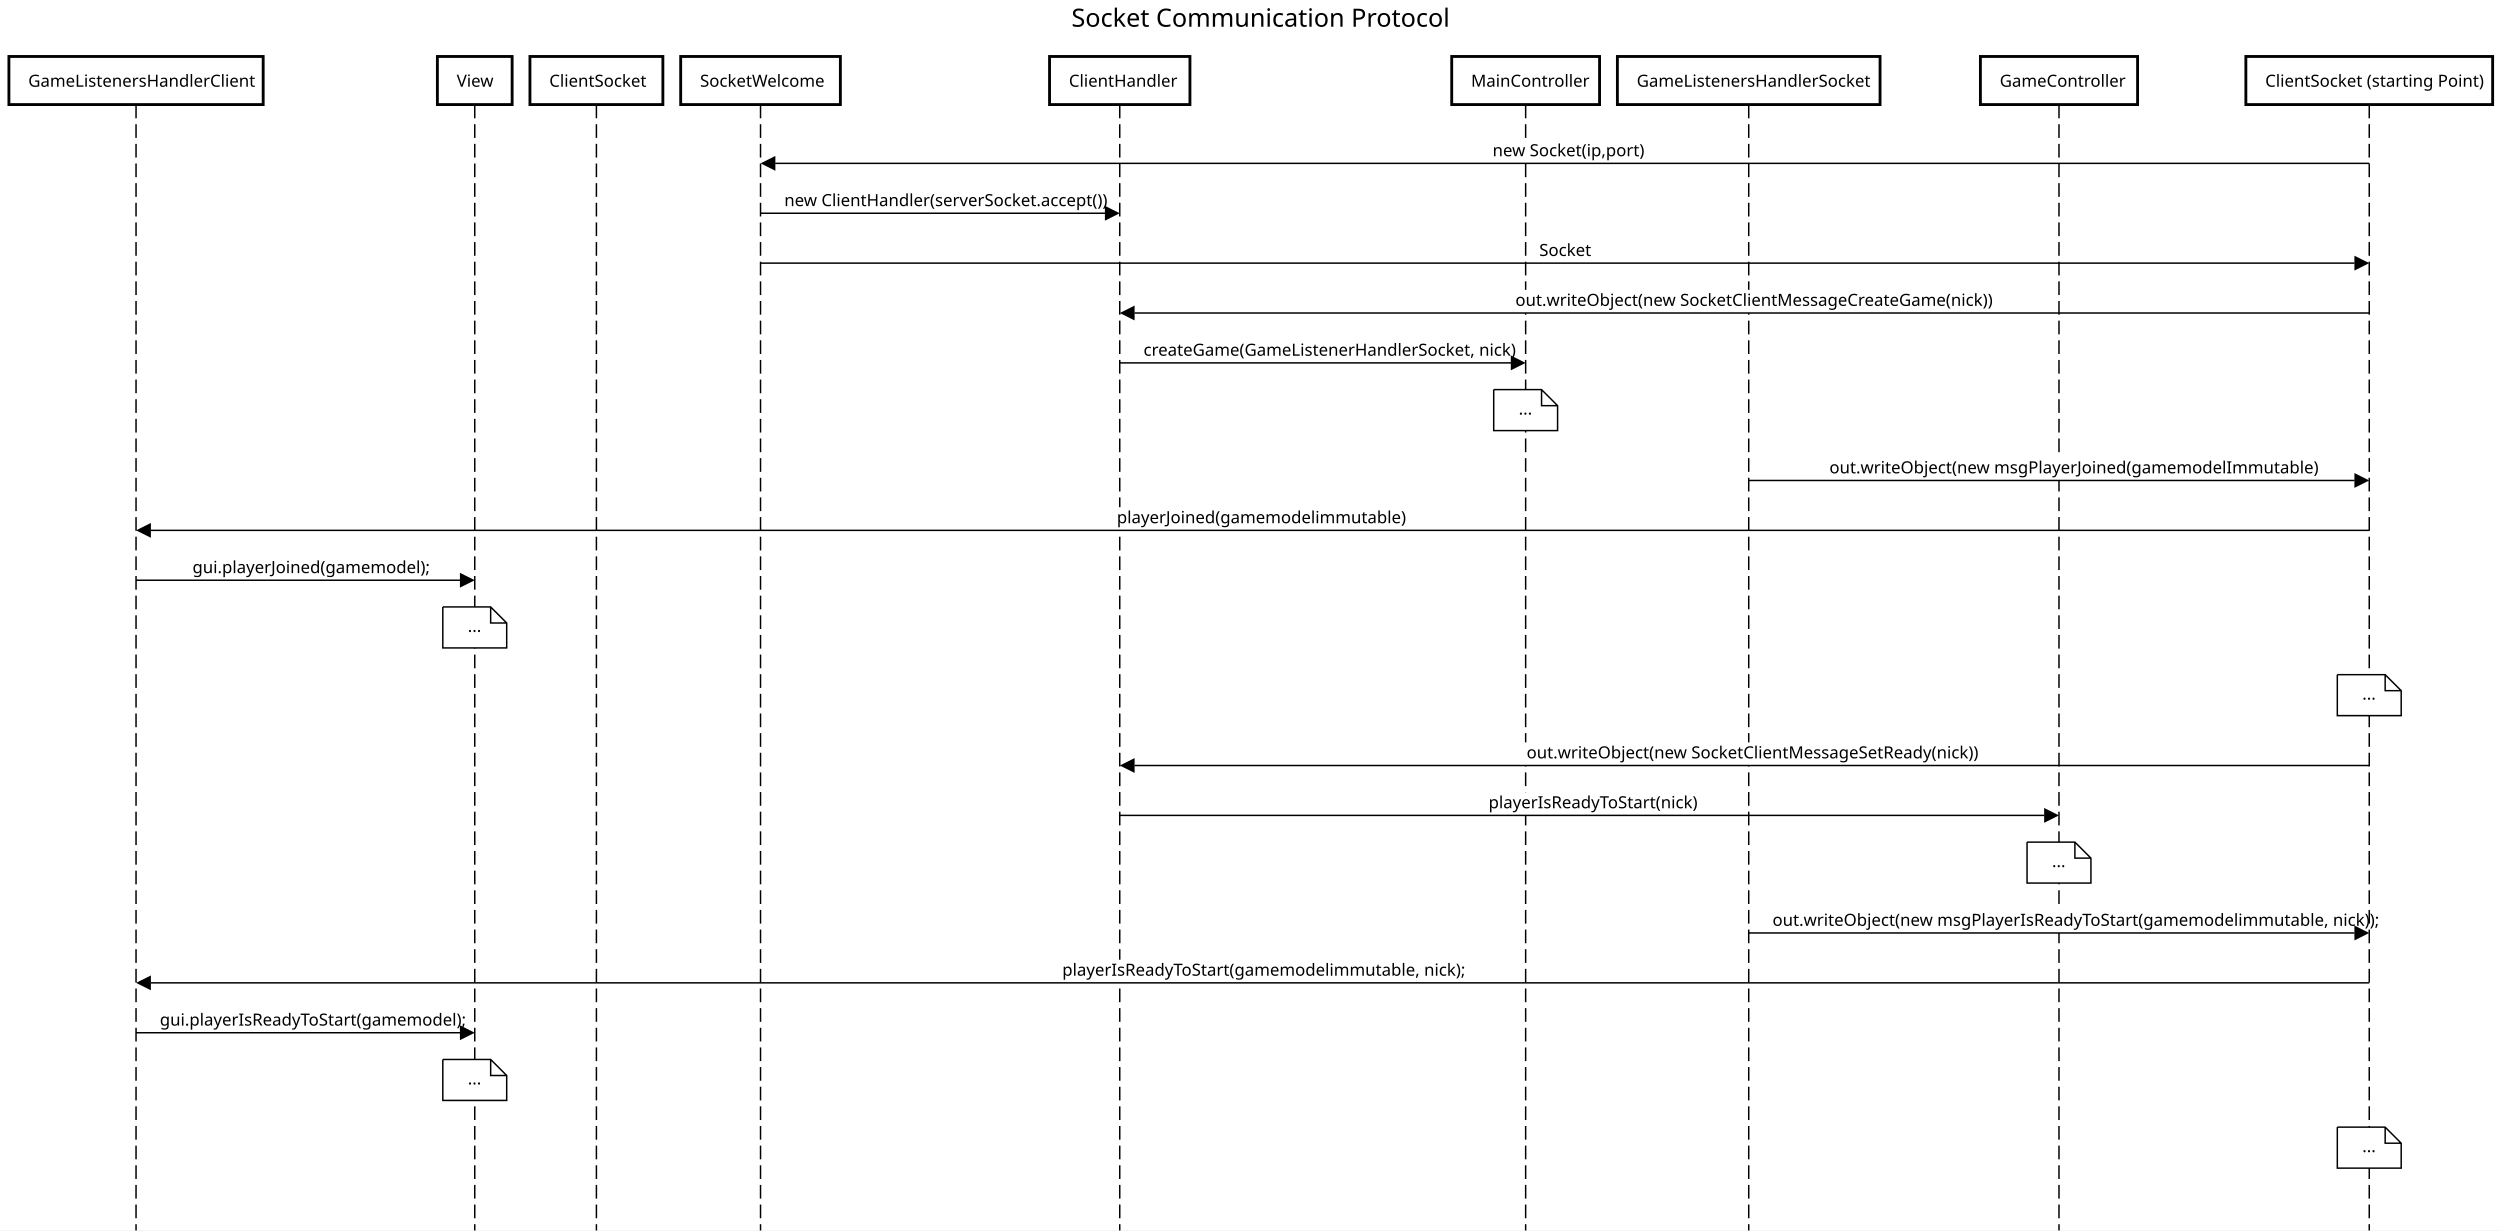
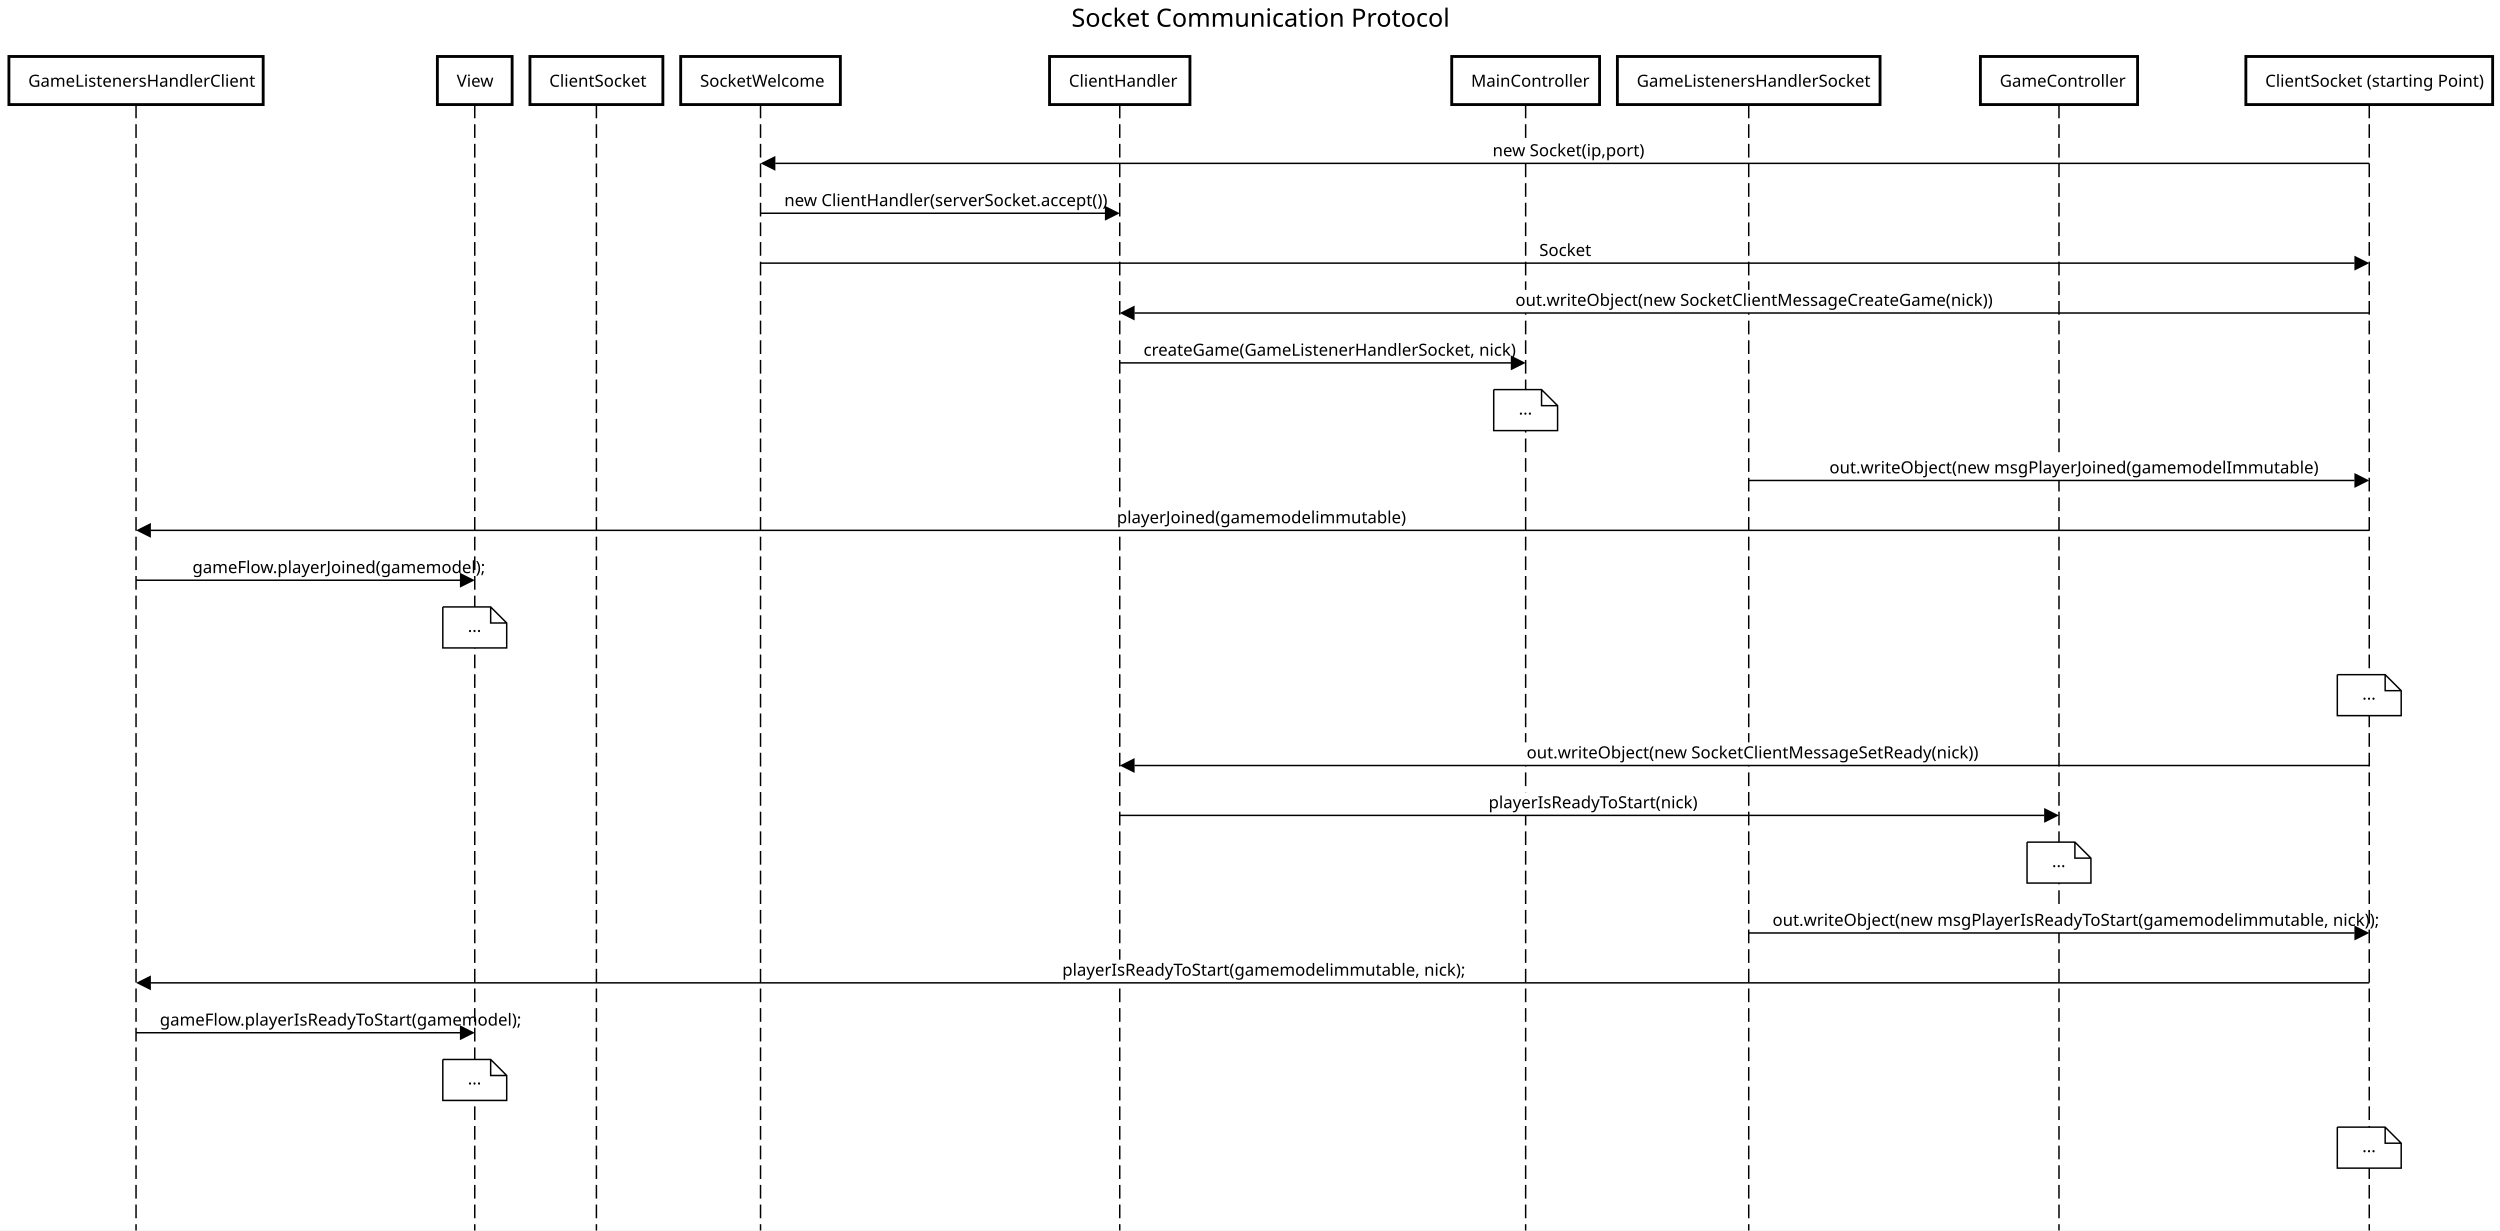
<svg xmlns="http://www.w3.org/2000/svg" version="1.1" width="1587" height="781">
  <defs />
  <g>
    <g />
    <g />
    <g />
    <g />
    <g />
    <g />
    <g />
    <g />
    <g />
    <g />
    <g />
    <g />
    <g />
    <g />
    <g />
    <g />
    <g />
    <g />
    <g />
    <g>
      <rect fill="white" stroke="none" x="0" y="0" width="1587" height="781" />
    </g>
    <g>
      <text fill="black" stroke="none" font-family="sans-serif" font-size="12pt" font-style="normal" font-weight="normal" text-decoration="normal" x="680.166" y="16.963" text-anchor="start" dominant-baseline="alphabetic" xml:space="preserve">Socket Communication Protocol</text>
    </g>
    <g />
    <g>
      <path fill="none" stroke="black" paint-order="fill stroke markers" d=" M 86.358 66.384 L 86.358 781.112" stroke-miterlimit="10" stroke-width="0.942" stroke-dasharray="8.699,3.77" />
      <path fill="none" stroke="black" paint-order="fill stroke markers" d=" M 301.374 66.384 L 301.374 781.112" stroke-miterlimit="10" stroke-width="0.942" stroke-dasharray="8.699,3.77" />
      <path fill="none" stroke="black" paint-order="fill stroke markers" d=" M 378.601 66.384 L 378.601 781.112" stroke-miterlimit="10" stroke-width="0.942" stroke-dasharray="8.699,3.77" />
      <path fill="none" stroke="black" paint-order="fill stroke markers" d=" M 482.782 66.384 L 482.782 781.112" stroke-miterlimit="10" stroke-width="0.942" stroke-dasharray="8.699,3.77" />
      <path fill="none" stroke="black" paint-order="fill stroke markers" d=" M 710.816 66.384 L 710.816 781.112" stroke-miterlimit="10" stroke-width="0.942" stroke-dasharray="8.699,3.77" />
      <path fill="none" stroke="black" paint-order="fill stroke markers" d=" M 968.481 66.384 L 968.481 781.112" stroke-miterlimit="10" stroke-width="0.942" stroke-dasharray="8.699,3.77" />
      <path fill="none" stroke="black" paint-order="fill stroke markers" d=" M 1110.09 66.384 L 1110.09 781.112" stroke-miterlimit="10" stroke-width="0.942" stroke-dasharray="8.699,3.77" />
      <path fill="none" stroke="black" paint-order="fill stroke markers" d=" M 1307.047 66.384 L 1307.047 781.112" stroke-miterlimit="10" stroke-width="0.942" stroke-dasharray="8.699,3.77" />
      <path fill="none" stroke="black" paint-order="fill stroke markers" d=" M 1504.003 66.384 L 1504.003 781.112" stroke-miterlimit="10" stroke-width="0.942" stroke-dasharray="8.699,3.77" />
    </g>
    <g>
      <path fill="none" stroke="none" />
      <g>
        <path fill="white" stroke="black" paint-order="fill stroke markers" d=" M 5.654 35.849 L 167.062 35.849 L 167.062 66.384 L 5.654 66.384 L 5.654 35.849 Z" stroke-miterlimit="10" stroke-width="1.809" stroke-dasharray="" />
      </g>
      <g>
        <g />
        <text fill="black" stroke="none" font-family="sans-serif" font-size="8pt" font-style="normal" font-weight="normal" text-decoration="normal" x="17.925" y="55.075" text-anchor="start" dominant-baseline="alphabetic" xml:space="preserve">GameListenersHandlerClient</text>
      </g>
      <path fill="none" stroke="none" />
      <g>
        <path fill="white" stroke="black" paint-order="fill stroke markers" d=" M 277.647 35.849 L 325.1 35.849 L 325.1 66.384 L 277.647 66.384 L 277.647 35.849 Z" stroke-miterlimit="10" stroke-width="1.809" stroke-dasharray="" />
      </g>
      <g>
        <g />
        <text fill="black" stroke="none" font-family="sans-serif" font-size="8pt" font-style="normal" font-weight="normal" text-decoration="normal" x="289.917" y="55.075" text-anchor="start" dominant-baseline="alphabetic" xml:space="preserve">View</text>
      </g>
      <path fill="none" stroke="none" />
      <g>
        <path fill="white" stroke="black" paint-order="fill stroke markers" d=" M 336.409 35.849 L 420.792 35.849 L 420.792 66.384 L 336.409 66.384 L 336.409 35.849 Z" stroke-miterlimit="10" stroke-width="1.809" stroke-dasharray="" />
      </g>
      <g>
        <g />
        <text fill="black" stroke="none" font-family="sans-serif" font-size="8pt" font-style="normal" font-weight="normal" text-decoration="normal" x="348.68" y="55.075" text-anchor="start" dominant-baseline="alphabetic" xml:space="preserve">ClientSocket</text>
      </g>
      <path fill="none" stroke="none" />
      <g>
        <path fill="white" stroke="black" paint-order="fill stroke markers" d=" M 432.101 35.849 L 533.464 35.849 L 533.464 66.384 L 432.101 66.384 L 432.101 35.849 Z" stroke-miterlimit="10" stroke-width="1.809" stroke-dasharray="" />
      </g>
      <g>
        <g />
        <text fill="black" stroke="none" font-family="sans-serif" font-size="8pt" font-style="normal" font-weight="normal" text-decoration="normal" x="444.372" y="55.075" text-anchor="start" dominant-baseline="alphabetic" xml:space="preserve">SocketWelcome</text>
      </g>
      <path fill="none" stroke="none" />
      <g>
        <path fill="white" stroke="black" paint-order="fill stroke markers" d=" M 666.253 35.849 L 755.378 35.849 L 755.378 66.384 L 666.253 66.384 L 666.253 35.849 Z" stroke-miterlimit="10" stroke-width="1.809" stroke-dasharray="" />
      </g>
      <g>
        <g />
        <text fill="black" stroke="none" font-family="sans-serif" font-size="8pt" font-style="normal" font-weight="normal" text-decoration="normal" x="678.523" y="55.075" text-anchor="start" dominant-baseline="alphabetic" xml:space="preserve">ClientHandler</text>
      </g>
      <path fill="none" stroke="none" />
      <g>
        <path fill="white" stroke="black" paint-order="fill stroke markers" d=" M 921.553 35.849 L 1015.409 35.849 L 1015.409 66.384 L 921.553 66.384 L 921.553 35.849 Z" stroke-miterlimit="10" stroke-width="1.809" stroke-dasharray="" />
      </g>
      <g>
        <g />
        <text fill="black" stroke="none" font-family="sans-serif" font-size="8pt" font-style="normal" font-weight="normal" text-decoration="normal" x="933.823" y="55.075" text-anchor="start" dominant-baseline="alphabetic" xml:space="preserve">MainController</text>
      </g>
      <path fill="none" stroke="none" />
      <g>
        <path fill="white" stroke="black" paint-order="fill stroke markers" d=" M 1026.718 35.849 L 1193.461 35.849 L 1193.461 66.384 L 1026.718 66.384 L 1026.718 35.849 Z" stroke-miterlimit="10" stroke-width="1.809" stroke-dasharray="" />
      </g>
      <g>
        <g />
        <text fill="black" stroke="none" font-family="sans-serif" font-size="8pt" font-style="normal" font-weight="normal" text-decoration="normal" x="1038.989" y="55.075" text-anchor="start" dominant-baseline="alphabetic" xml:space="preserve">GameListenersHandlerSocket</text>
      </g>
      <path fill="none" stroke="none" />
      <g>
        <path fill="white" stroke="black" paint-order="fill stroke markers" d=" M 1257.157 35.849 L 1356.937 35.849 L 1356.937 66.384 L 1257.157 66.384 L 1257.157 35.849 Z" stroke-miterlimit="10" stroke-width="1.809" stroke-dasharray="" />
      </g>
      <g>
        <g />
        <text fill="black" stroke="none" font-family="sans-serif" font-size="8pt" font-style="normal" font-weight="normal" text-decoration="normal" x="1269.427" y="55.075" text-anchor="start" dominant-baseline="alphabetic" xml:space="preserve">GameController</text>
      </g>
      <path fill="none" stroke="none" />
      <g>
        <path fill="white" stroke="black" paint-order="fill stroke markers" d=" M 1425.673 35.849 L 1582.334 35.849 L 1582.334 66.384 L 1425.673 66.384 L 1425.673 35.849 Z" stroke-miterlimit="10" stroke-width="1.809" stroke-dasharray="" />
      </g>
      <g>
        <g />
        <text fill="black" stroke="none" font-family="sans-serif" font-size="8pt" font-style="normal" font-weight="normal" text-decoration="normal" x="1437.943" y="55.075" text-anchor="start" dominant-baseline="alphabetic" xml:space="preserve">ClientSocket (starting Point)</text>
      </g>
    </g>
    <g>
      <g>
        <g>
          <rect fill="white" stroke="none" x="945.78" y="89.002" width="95.226" height="14.702" />
        </g>
        <text fill="black" stroke="none" font-family="sans-serif" font-size="8pt" font-style="normal" font-weight="normal" text-decoration="normal" x="947.476" y="99.18" text-anchor="start" dominant-baseline="alphabetic" xml:space="preserve">new Socket(ip,port)</text>
      </g>
      <g>
        <path fill="none" stroke="black" paint-order="fill stroke markers" d=" M 1504.003 103.703 L 492.094 103.703" stroke-miterlimit="10" stroke-width="0.942" stroke-dasharray="" />
        <g transform="translate(482.7825,103.7034) translate(-482.7825,-103.7034)">
          <path fill="black" stroke="none" paint-order="stroke fill markers" d=" M 492.207 98.991 L 482.782 103.703 L 492.207 108.415 Z" />
        </g>
      </g>
      <g>
        <g>
          <rect fill="white" stroke="none" x="496.165" y="120.667" width="201.269" height="14.702" />
        </g>
        <text fill="black" stroke="none" font-family="sans-serif" font-size="8pt" font-style="normal" font-weight="normal" text-decoration="normal" x="497.861" y="130.845" text-anchor="start" dominant-baseline="alphabetic" xml:space="preserve">new ClientHandler(serverSocket.accept())</text>
      </g>
      <g>
        <path fill="none" stroke="black" paint-order="fill stroke markers" d=" M 482.782 135.369 L 701.505 135.369" stroke-miterlimit="10" stroke-width="0.942" stroke-dasharray="" />
        <g transform="translate(710.8156,135.3686) translate(-710.8156,-135.3686)">
          <path fill="black" stroke="none" paint-order="stroke fill markers" d=" M 701.391 130.656 L 710.816 135.369 L 701.391 140.081 Z" />
        </g>
      </g>
      <g>
        <g>
          <rect fill="white" stroke="none" x="975.402" y="152.332" width="35.982" height="14.702" />
        </g>
        <text fill="black" stroke="none" font-family="sans-serif" font-size="8pt" font-style="normal" font-weight="normal" text-decoration="normal" x="977.099" y="162.51" text-anchor="start" dominant-baseline="alphabetic" xml:space="preserve">Socket</text>
      </g>
      <g>
        <path fill="none" stroke="black" paint-order="fill stroke markers" d=" M 482.782 167.034 L 1494.692 167.034" stroke-miterlimit="10" stroke-width="0.942" stroke-dasharray="" />
        <g transform="translate(1504.003,167.0337) translate(-1504.003,-167.0337)">
          <path fill="black" stroke="none" paint-order="stroke fill markers" d=" M 1494.579 162.322 L 1504.003 167.034 L 1494.579 171.746 Z" />
        </g>
      </g>
      <g>
        <g>
          <rect fill="white" stroke="none" x="960.268" y="183.997" width="294.283" height="14.702" />
        </g>
        <text fill="black" stroke="none" font-family="sans-serif" font-size="8pt" font-style="normal" font-weight="normal" text-decoration="normal" x="961.964" y="194.175" text-anchor="start" dominant-baseline="alphabetic" xml:space="preserve">out.writeObject(new SocketClientMessageCreateGame(nick))</text>
      </g>
      <g>
        <path fill="none" stroke="black" paint-order="fill stroke markers" d=" M 1504.003 198.699 L 720.127 198.699" stroke-miterlimit="10" stroke-width="0.942" stroke-dasharray="" />
        <g transform="translate(710.8156,198.6989) translate(-710.8156,-198.6989)">
          <path fill="black" stroke="none" paint-order="stroke fill markers" d=" M 720.24 193.987 L 710.816 198.699 L 720.24 203.411 Z" />
        </g>
      </g>
      <g>
        <g>
          <rect fill="white" stroke="none" x="724.198" y="215.662" width="230.901" height="14.702" />
        </g>
        <text fill="black" stroke="none" font-family="sans-serif" font-size="8pt" font-style="normal" font-weight="normal" text-decoration="normal" x="725.894" y="225.84" text-anchor="start" dominant-baseline="alphabetic" xml:space="preserve">createGame(GameListenerHandlerSocket, nick)</text>
      </g>
      <g>
        <path fill="none" stroke="black" paint-order="fill stroke markers" d=" M 710.816 230.364 L 959.17 230.364" stroke-miterlimit="10" stroke-width="0.942" stroke-dasharray="" />
        <g transform="translate(968.4813,230.3641) translate(-968.4813,-230.3641)">
          <path fill="black" stroke="none" paint-order="stroke fill markers" d=" M 959.057 225.652 L 968.481 230.364 L 959.057 235.076 Z" />
        </g>
      </g>
      <path fill="white" stroke="black" paint-order="fill stroke markers" d=" M 948.206 247.328 L 978.578 247.328 L 988.756 257.506 L 988.756 273.338 L 948.206 273.338 L 948.206 247.328 M 978.578 247.328 L 978.578 257.506 L 988.756 257.506" stroke-miterlimit="10" stroke-width="0.942" stroke-dasharray="" />
      <g>
        <text fill="black" stroke="none" font-family="sans-serif" font-size="8pt" font-style="normal" font-weight="normal" text-decoration="normal" x="964.039" y="263.16" text-anchor="start" dominant-baseline="alphabetic" xml:space="preserve">...</text>
      </g>
      <g>
        <g>
          <rect fill="white" stroke="none" x="1159.603" y="290.302" width="294.887" height="14.702" />
        </g>
        <text fill="black" stroke="none" font-family="sans-serif" font-size="8pt" font-style="normal" font-weight="normal" text-decoration="normal" x="1161.3" y="300.48" text-anchor="start" dominant-baseline="alphabetic" xml:space="preserve">out.writeObject(new msgPlayerJoined(gamemodelImmutable)</text>
      </g>
      <g>
        <path fill="none" stroke="black" paint-order="fill stroke markers" d=" M 1110.09 305.003 L 1494.692 305.003" stroke-miterlimit="10" stroke-width="0.942" stroke-dasharray="" />
        <g transform="translate(1504.003,305.0034) translate(-1504.003,-305.0034)">
          <path fill="black" stroke="none" paint-order="stroke fill markers" d=" M 1494.579 300.291 L 1504.003 305.003 L 1494.579 309.715 Z" />
        </g>
      </g>
      <g>
        <g>
          <rect fill="white" stroke="none" x="707.276" y="321.967" width="175.811" height="14.702" />
        </g>
        <text fill="black" stroke="none" font-family="sans-serif" font-size="8pt" font-style="normal" font-weight="normal" text-decoration="normal" x="708.972" y="332.145" text-anchor="start" dominant-baseline="alphabetic" xml:space="preserve">playerJoined(gamemodelimmutable)</text>
      </g>
      <g>
        <path fill="none" stroke="black" paint-order="fill stroke markers" d=" M 1504.003 336.669 L 95.669 336.669" stroke-miterlimit="10" stroke-width="0.942" stroke-dasharray="" />
        <g transform="translate(86.35838,336.6685) translate(-86.35838,-336.6685)">
          <path fill="black" stroke="none" paint-order="stroke fill markers" d=" M 95.783 331.956 L 86.358 336.669 L 95.783 341.381 Z" />
        </g>
      </g>
      <g>
        <g>
          <rect fill="white" stroke="none" x="120.472" y="353.632" width="146.787" height="14.702" />
        </g>
-         <text fill="black" stroke="none" font-family="sans-serif" font-size="8pt" font-style="normal" font-weight="normal" text-decoration="normal" x="122.169" y="363.81" text-anchor="start" dominant-baseline="alphabetic" xml:space="preserve">gui.playerJoined(gamemodel);</text>
+         <text fill="black" stroke="none" font-family="sans-serif" font-size="8pt" font-style="normal" font-weight="normal" text-decoration="normal" x="122.169" y="363.81" text-anchor="start" dominant-baseline="alphabetic" xml:space="preserve">gameFlow.playerJoined(gamemodel);</text>
      </g>
      <g>
        <path fill="none" stroke="black" paint-order="fill stroke markers" d=" M 86.358 368.334 L 292.063 368.334" stroke-miterlimit="10" stroke-width="0.942" stroke-dasharray="" />
        <g transform="translate(301.3737,368.3337) translate(-301.3737,-368.3337)">
          <path fill="black" stroke="none" paint-order="stroke fill markers" d=" M 291.95 363.622 L 301.374 368.334 L 291.95 373.046 Z" />
        </g>
      </g>
      <path fill="white" stroke="black" paint-order="fill stroke markers" d=" M 281.099 385.297 L 311.471 385.297 L 321.649 395.475 L 321.649 411.308 L 281.099 411.308 L 281.099 385.297 M 311.471 385.297 L 311.471 395.475 L 321.649 395.475" stroke-miterlimit="10" stroke-width="0.942" stroke-dasharray="" />
      <g>
        <text fill="black" stroke="none" font-family="sans-serif" font-size="8pt" font-style="normal" font-weight="normal" text-decoration="normal" x="296.931" y="401.13" text-anchor="start" dominant-baseline="alphabetic" xml:space="preserve">...</text>
      </g>
      <path fill="white" stroke="black" paint-order="fill stroke markers" d=" M 1483.728 428.271 L 1514.1 428.271 L 1524.279 438.449 L 1524.279 454.282 L 1483.728 454.282 L 1483.728 428.271 M 1514.1 428.271 L 1514.1 438.449 L 1524.279 438.449" stroke-miterlimit="10" stroke-width="0.942" stroke-dasharray="" />
      <g>
        <text fill="black" stroke="none" font-family="sans-serif" font-size="8pt" font-style="normal" font-weight="normal" text-decoration="normal" x="1499.561" y="444.104" text-anchor="start" dominant-baseline="alphabetic" xml:space="preserve">...</text>
      </g>
      <g>
        <g>
          <rect fill="white" stroke="none" x="967.373" y="471.245" width="280.073" height="14.702" />
        </g>
        <text fill="black" stroke="none" font-family="sans-serif" font-size="8pt" font-style="normal" font-weight="normal" text-decoration="normal" x="969.069" y="481.424" text-anchor="start" dominant-baseline="alphabetic" xml:space="preserve">out.writeObject(new SocketClientMessageSetReady(nick))</text>
      </g>
      <g>
        <path fill="none" stroke="black" paint-order="fill stroke markers" d=" M 1504.003 485.947 L 720.127 485.947" stroke-miterlimit="10" stroke-width="0.942" stroke-dasharray="" />
        <g transform="translate(710.8156,485.9472) translate(-710.8156,-485.9472)">
          <path fill="black" stroke="none" paint-order="stroke fill markers" d=" M 720.24 481.235 L 710.816 485.947 L 720.24 490.659 Z" />
        </g>
      </g>
      <g>
        <g>
          <rect fill="white" stroke="none" x="943.252" y="502.911" width="131.359" height="14.702" />
        </g>
        <text fill="black" stroke="none" font-family="sans-serif" font-size="8pt" font-style="normal" font-weight="normal" text-decoration="normal" x="944.948" y="513.089" text-anchor="start" dominant-baseline="alphabetic" xml:space="preserve">playerIsReadyToStart(nick)</text>
      </g>
      <g>
        <path fill="none" stroke="black" paint-order="fill stroke markers" d=" M 710.816 517.612 L 1297.736 517.612" stroke-miterlimit="10" stroke-width="0.942" stroke-dasharray="" />
        <g transform="translate(1307.047,517.6123) translate(-1307.047,-517.6123)">
          <path fill="black" stroke="none" paint-order="stroke fill markers" d=" M 1297.623 512.9 L 1307.047 517.612 L 1297.623 522.324 Z" />
        </g>
      </g>
      <path fill="white" stroke="black" paint-order="fill stroke markers" d=" M 1286.772 534.576 L 1317.144 534.576 L 1327.322 544.754 L 1327.322 560.586 L 1286.772 560.586 L 1286.772 534.576 M 1317.144 534.576 L 1317.144 544.754 L 1327.322 544.754" stroke-miterlimit="10" stroke-width="0.942" stroke-dasharray="" />
      <g>
        <text fill="black" stroke="none" font-family="sans-serif" font-size="8pt" font-style="normal" font-weight="normal" text-decoration="normal" x="1302.604" y="550.408" text-anchor="start" dominant-baseline="alphabetic" xml:space="preserve">...</text>
      </g>
      <g>
        <g>
          <rect fill="white" stroke="none" x="1123.472" y="577.55" width="367.149" height="14.702" />
        </g>
        <text fill="black" stroke="none" font-family="sans-serif" font-size="8pt" font-style="normal" font-weight="normal" text-decoration="normal" x="1125.169" y="587.728" text-anchor="start" dominant-baseline="alphabetic" xml:space="preserve">out.writeObject(new msgPlayerIsReadyToStart(gamemodelimmutable, nick));</text>
      </g>
      <g>
        <path fill="none" stroke="black" paint-order="fill stroke markers" d=" M 1110.09 592.252 L 1494.692 592.252" stroke-miterlimit="10" stroke-width="0.942" stroke-dasharray="" />
        <g transform="translate(1504.003,592.2516) translate(-1504.003,-592.2516)">
          <path fill="black" stroke="none" paint-order="stroke fill markers" d=" M 1494.579 587.54 L 1504.003 592.252 L 1494.579 596.964 Z" />
        </g>
      </g>
      <g>
        <g>
          <rect fill="white" stroke="none" x="672.623" y="609.215" width="245.116" height="14.702" />
        </g>
        <text fill="black" stroke="none" font-family="sans-serif" font-size="8pt" font-style="normal" font-weight="normal" text-decoration="normal" x="674.319" y="619.393" text-anchor="start" dominant-baseline="alphabetic" xml:space="preserve">playerIsReadyToStart(gamemodelimmutable, nick);</text>
      </g>
      <g>
        <path fill="none" stroke="black" paint-order="fill stroke markers" d=" M 1504.003 623.917 L 95.669 623.917" stroke-miterlimit="10" stroke-width="0.942" stroke-dasharray="" />
        <g transform="translate(86.35838,623.9168) translate(-86.35838,-623.9168)">
          <path fill="black" stroke="none" paint-order="stroke fill markers" d=" M 95.783 619.205 L 86.358 623.917 L 95.783 628.629 Z" />
        </g>
      </g>
      <g>
        <g>
          <rect fill="white" stroke="none" x="99.741" y="640.88" width="188.251" height="14.702" />
        </g>
-         <text fill="black" stroke="none" font-family="sans-serif" font-size="8pt" font-style="normal" font-weight="normal" text-decoration="normal" x="101.437" y="651.058" text-anchor="start" dominant-baseline="alphabetic" xml:space="preserve">gui.playerIsReadyToStart(gamemodel);</text>
+         <text fill="black" stroke="none" font-family="sans-serif" font-size="8pt" font-style="normal" font-weight="normal" text-decoration="normal" x="101.437" y="651.058" text-anchor="start" dominant-baseline="alphabetic" xml:space="preserve">gameFlow.playerIsReadyToStart(gamemodel);</text>
      </g>
      <g>
        <path fill="none" stroke="black" paint-order="fill stroke markers" d=" M 86.358 655.582 L 292.063 655.582" stroke-miterlimit="10" stroke-width="0.942" stroke-dasharray="" />
        <g transform="translate(301.3737,655.582) translate(-301.3737,-655.582)">
          <path fill="black" stroke="none" paint-order="stroke fill markers" d=" M 291.95 650.87 L 301.374 655.582 L 291.95 660.294 Z" />
        </g>
      </g>
      <path fill="white" stroke="black" paint-order="fill stroke markers" d=" M 281.099 672.545 L 311.471 672.545 L 321.649 682.724 L 321.649 698.556 L 281.099 698.556 L 281.099 672.545 M 311.471 672.545 L 311.471 682.724 L 321.649 682.724" stroke-miterlimit="10" stroke-width="0.942" stroke-dasharray="" />
      <g>
        <text fill="black" stroke="none" font-family="sans-serif" font-size="8pt" font-style="normal" font-weight="normal" text-decoration="normal" x="296.931" y="688.378" text-anchor="start" dominant-baseline="alphabetic" xml:space="preserve">...</text>
      </g>
      <path fill="white" stroke="black" paint-order="fill stroke markers" d=" M 1483.728 715.52 L 1514.1 715.52 L 1524.279 725.698 L 1524.279 741.53 L 1483.728 741.53 L 1483.728 715.52 M 1514.1 715.52 L 1514.1 725.698 L 1524.279 725.698" stroke-miterlimit="10" stroke-width="0.942" stroke-dasharray="" />
      <g>
        <text fill="black" stroke="none" font-family="sans-serif" font-size="8pt" font-style="normal" font-weight="normal" text-decoration="normal" x="1499.561" y="731.352" text-anchor="start" dominant-baseline="alphabetic" xml:space="preserve">...</text>
      </g>
    </g>
    <g />
    <g />
    <g />
    <g />
    <g />
    <g />
    <g />
    <g />
    <g />
  </g>
</svg>
